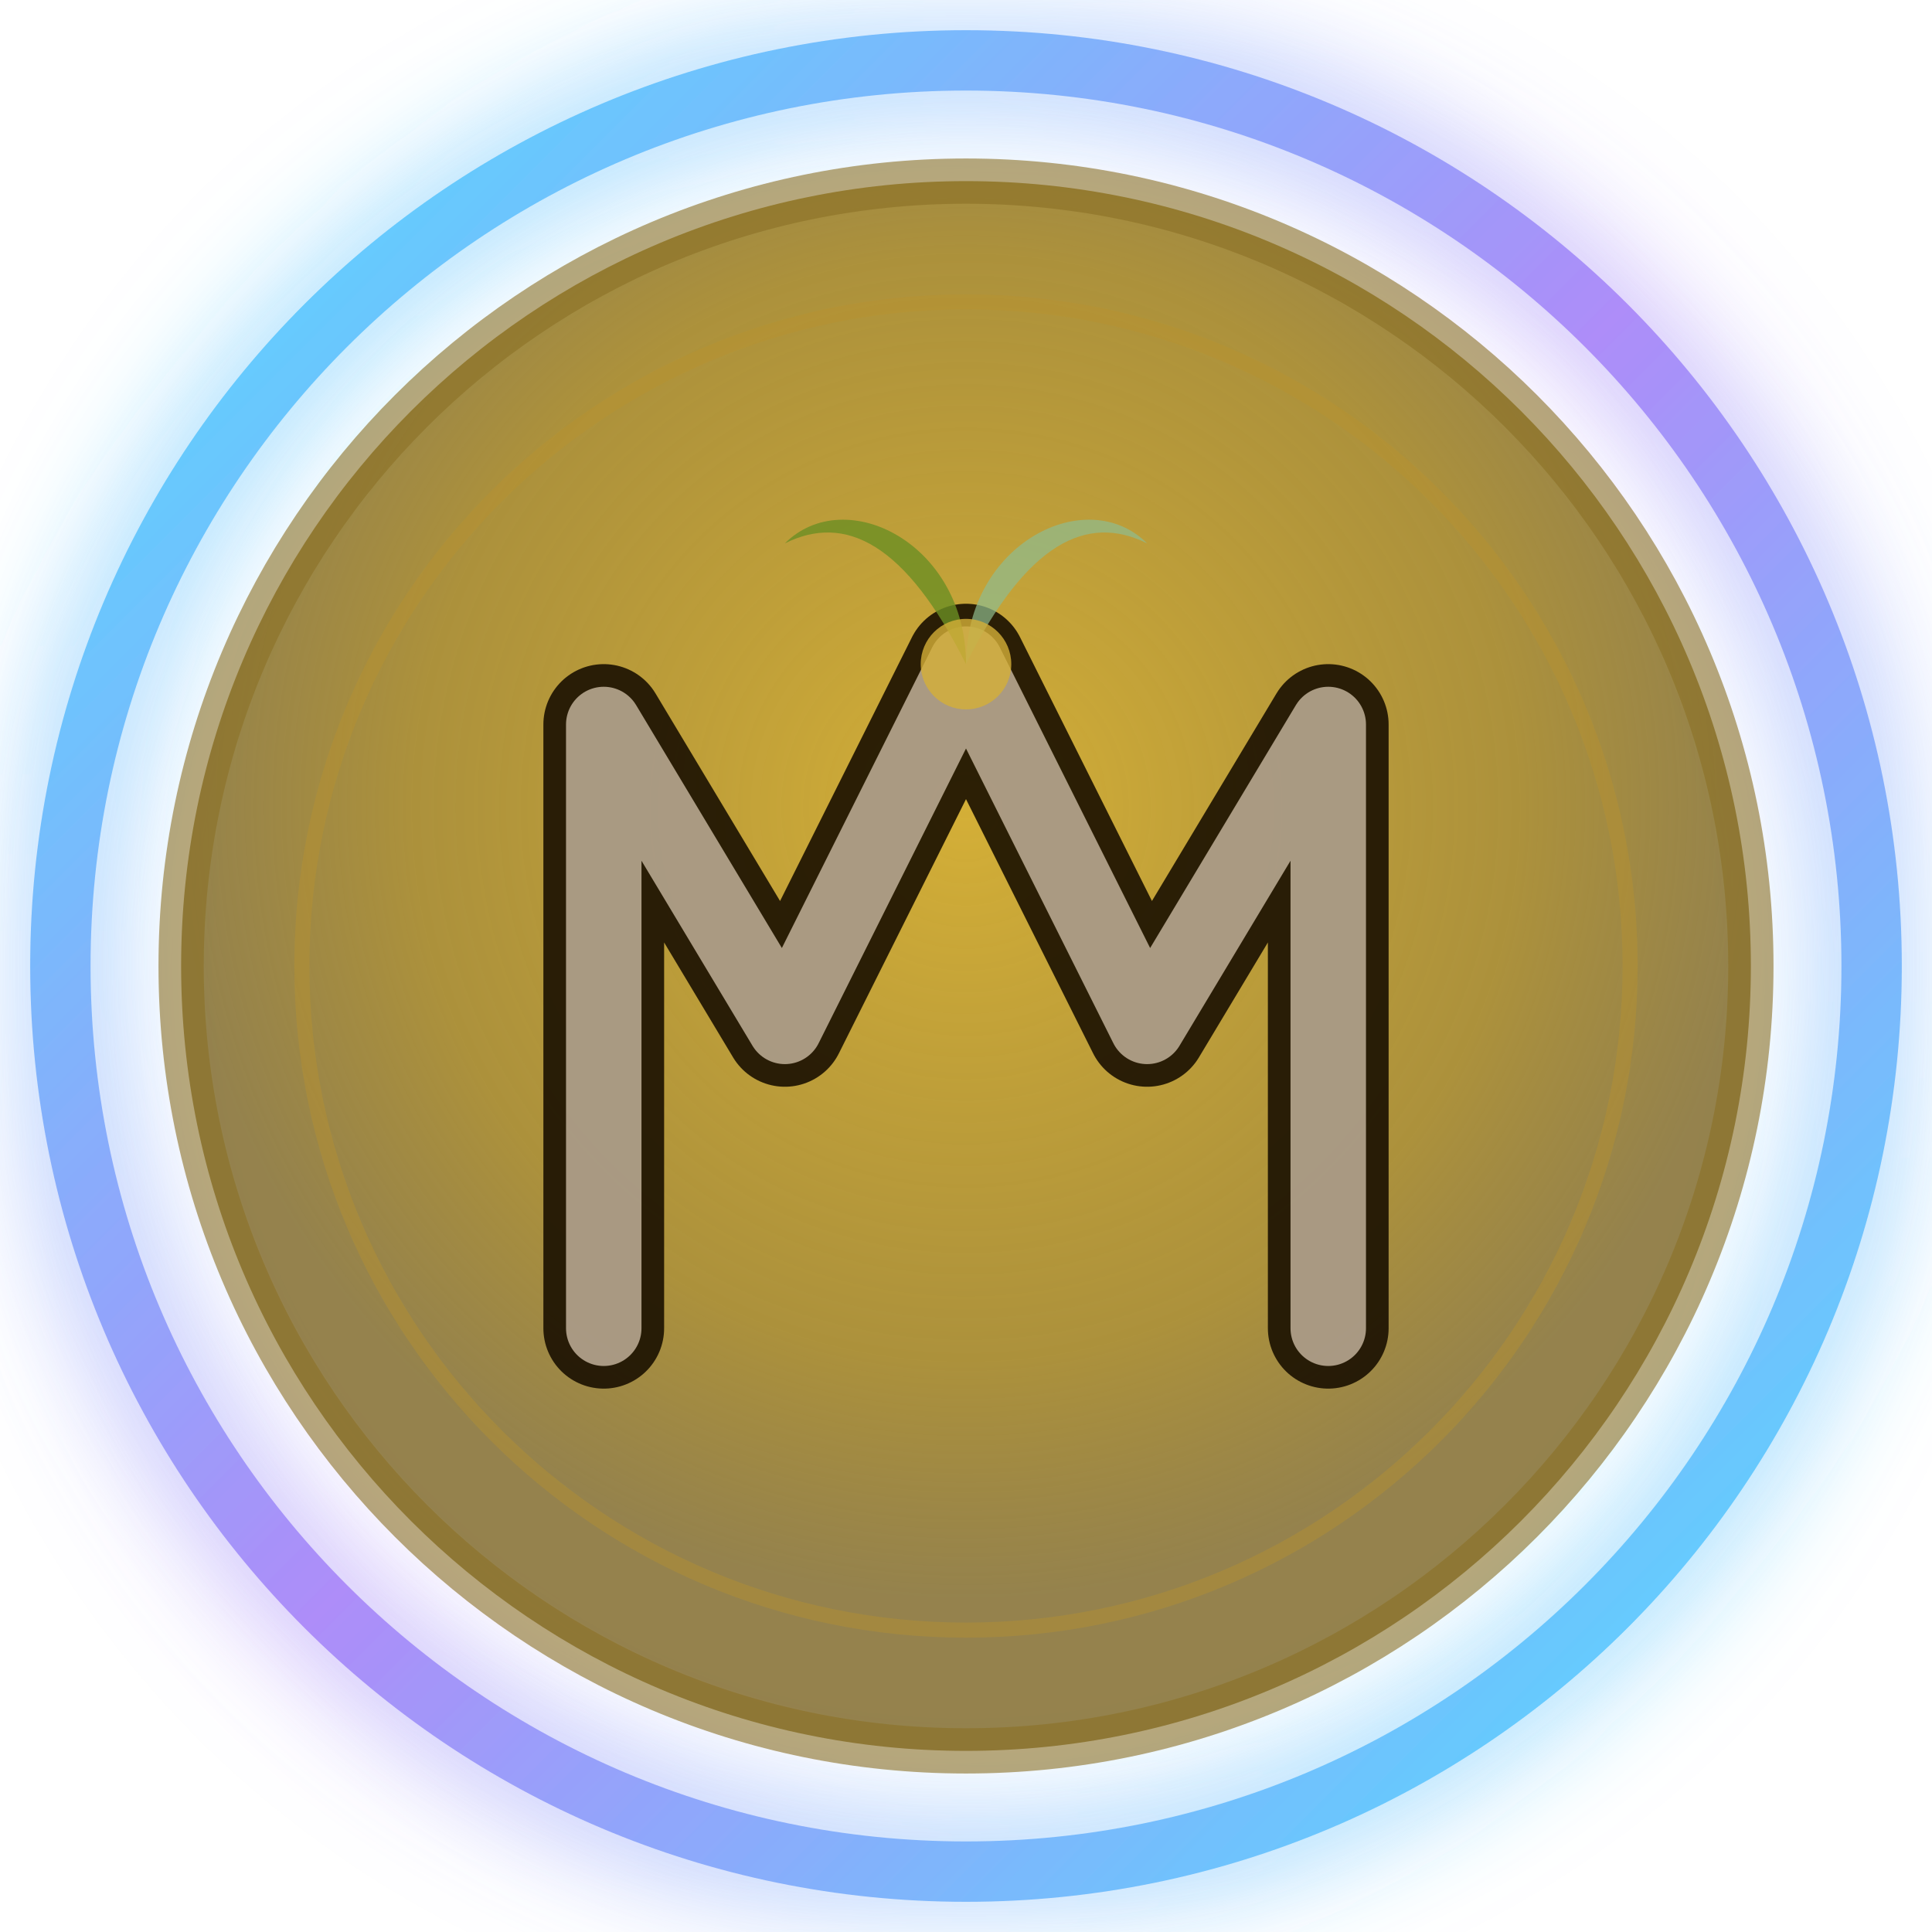
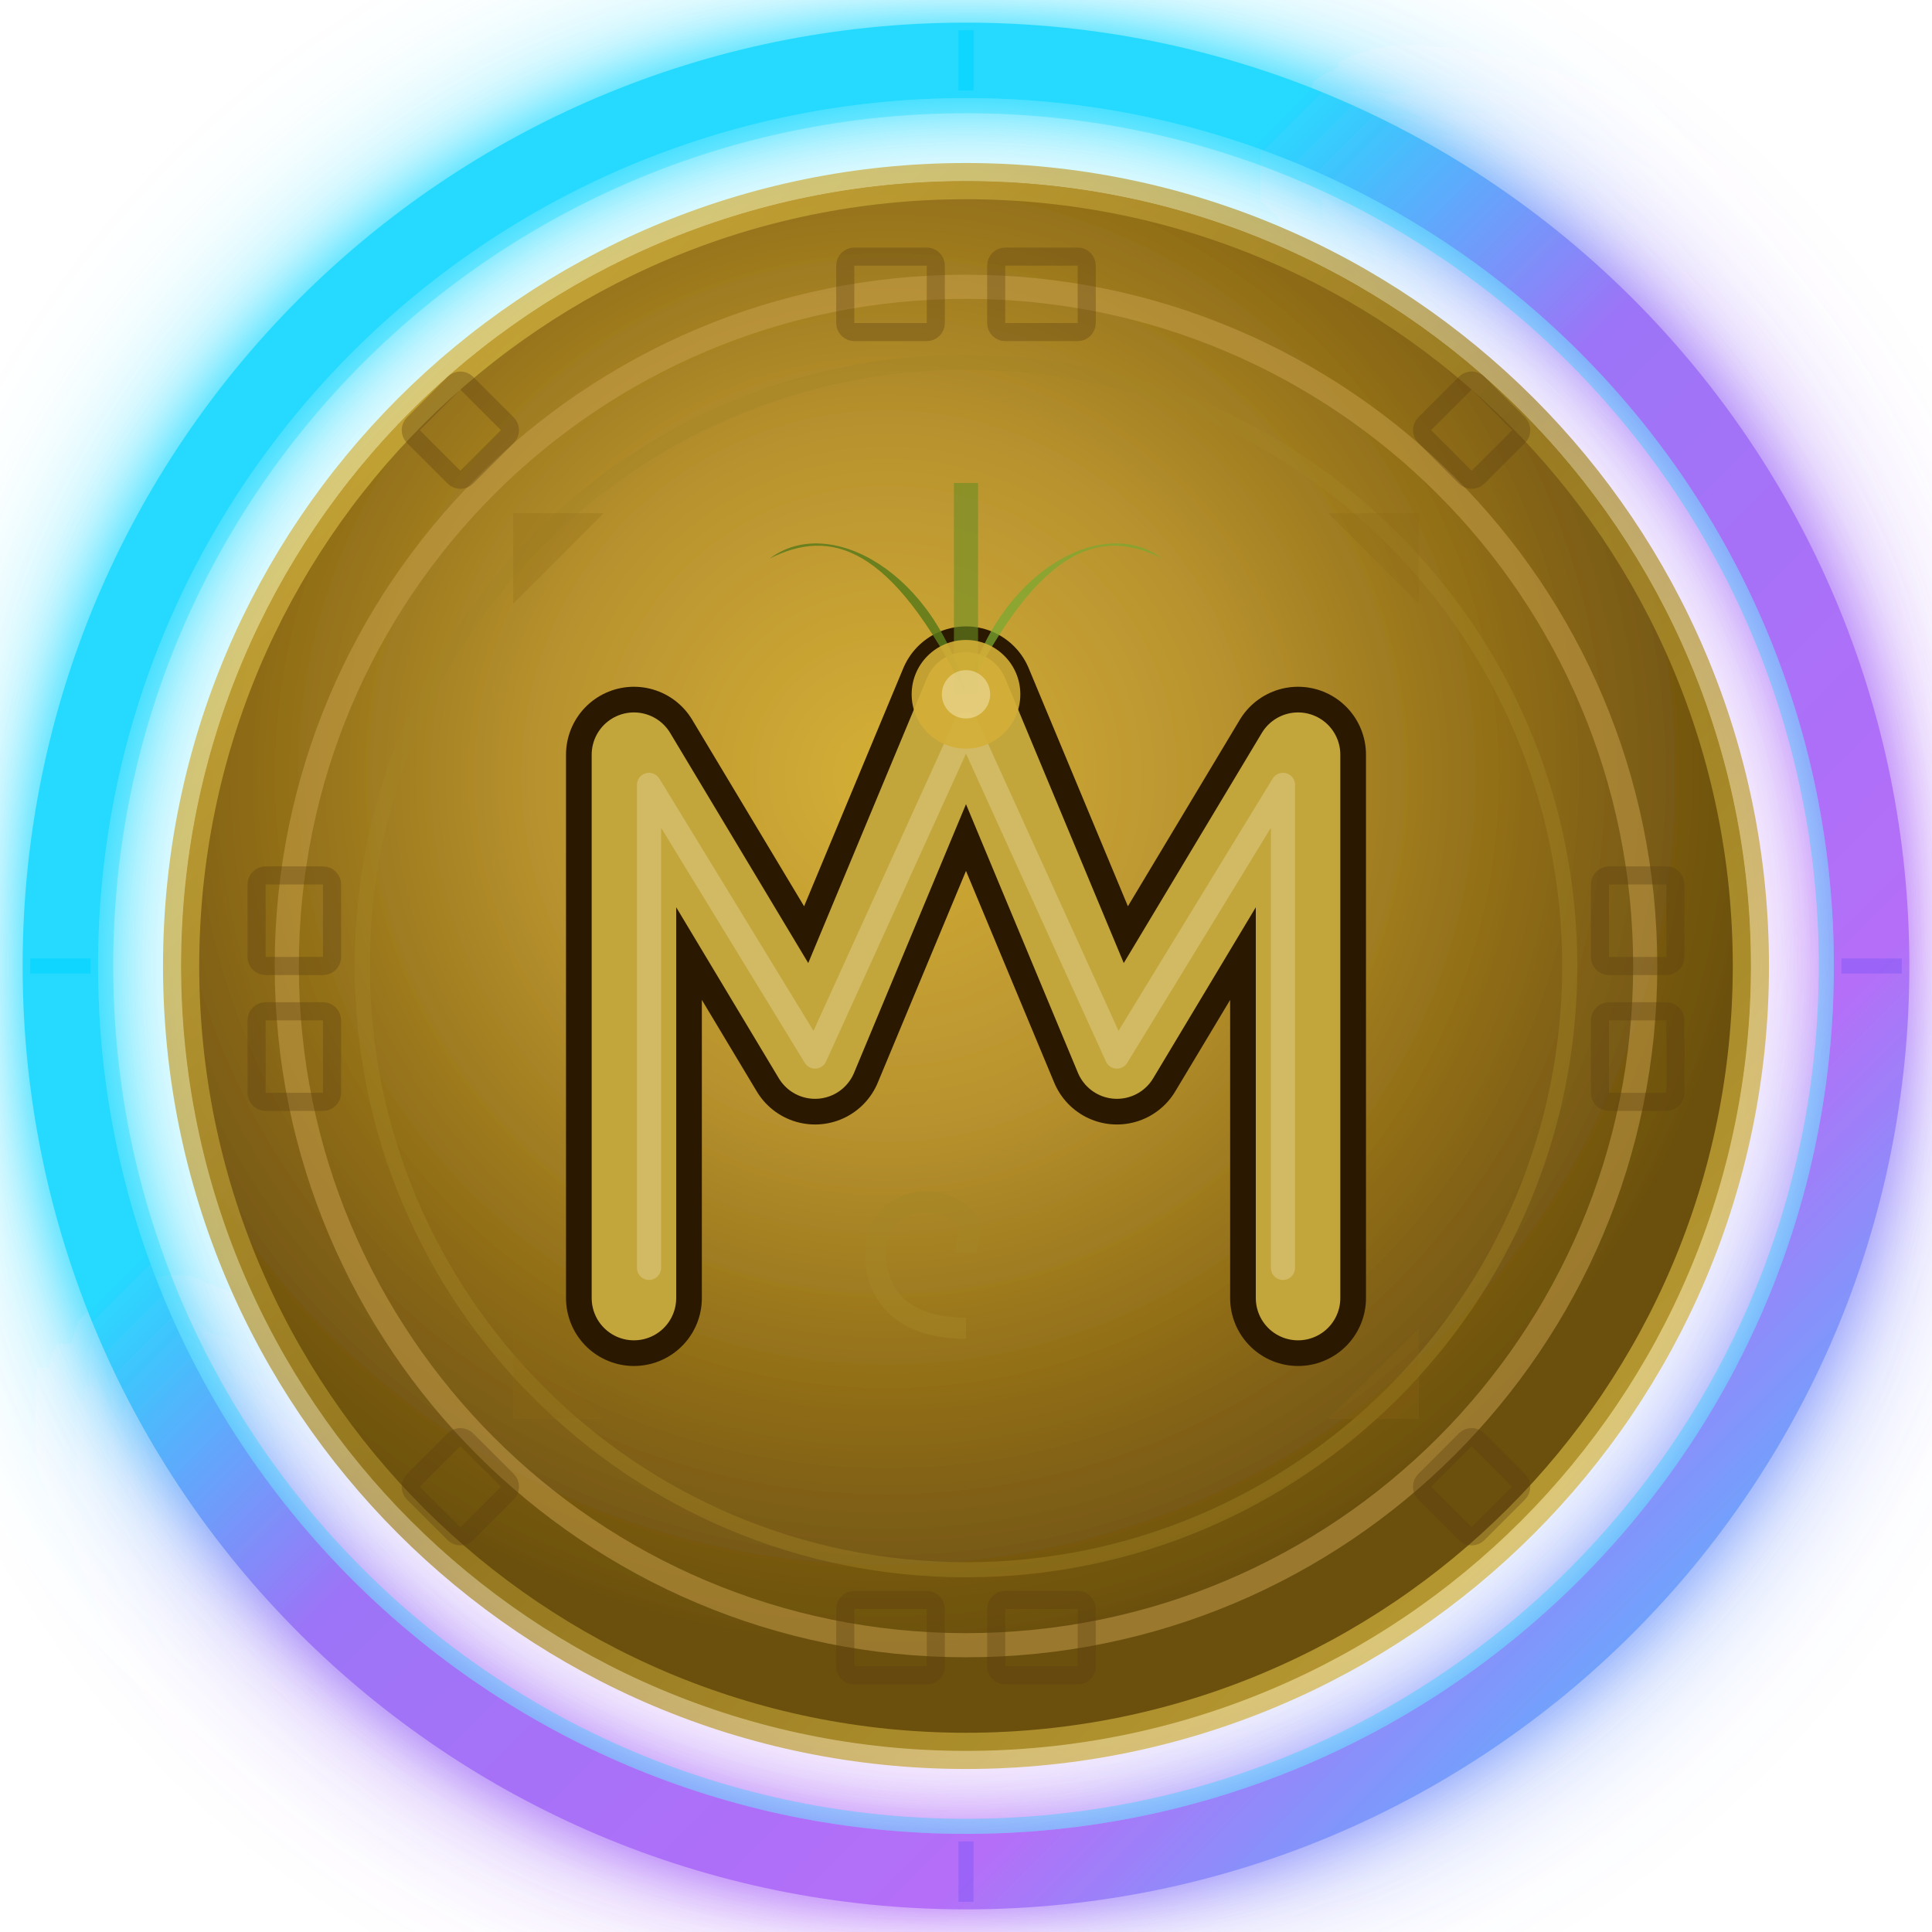
<svg xmlns="http://www.w3.org/2000/svg" viewBox="0 0 64 64">
  <defs>
-     <linearGradient id="coin-grad" x1="0%" y1="0%" x2="100%" y2="100%">
-       <stop offset="0%" style="stop-color:#C9A14E" />
-       <stop offset="40%" style="stop-color:#D4AF37" />
-       <stop offset="70%" style="stop-color:#B8922E" />
-       <stop offset="100%" style="stop-color:#8B7025" />
-     </linearGradient>
-     <linearGradient id="glow-grad" x1="0%" y1="0%" x2="100%" y2="100%">
+     <linearGradient id="neon-ring" x1="0%" y1="0%" x2="100%" y2="100%">
      <stop offset="0%" style="stop-color:#00D4FF" />
+       <stop offset="35%" style="stop-color:#00D4FF" />
      <stop offset="50%" style="stop-color:#8B5CF6" />
+       <stop offset="75%" style="stop-color:#A855F7" />
      <stop offset="100%" style="stop-color:#00D4FF" />
    </linearGradient>
-     <radialGradient id="inner-glow" cx="50%" cy="40%" r="50%">
+     <radialGradient id="coin-body" cx="45%" cy="38%" r="55%">
      <stop offset="0%" style="stop-color:#D4AF37;stop-opacity:1" />
-       <stop offset="70%" style="stop-color:#A38526;stop-opacity:0.9" />
-       <stop offset="100%" style="stop-color:#7A6320;stop-opacity:0.8" />
+       <stop offset="40%" style="stop-color:#B8922E;stop-opacity:1" />
+       <stop offset="75%" style="stop-color:#8B6914;stop-opacity:1" />
+       <stop offset="100%" style="stop-color:#6B5010;stop-opacity:1" />
    </radialGradient>
-     <filter id="neon-glow">
-       <feGaussianBlur in="SourceGraphic" stdDeviation="2" result="blur" />
+     <linearGradient id="rim-highlight" x1="0%" y1="0%" x2="100%" y2="100%">
+       <stop offset="0%" style="stop-color:#E8C84A" />
+       <stop offset="50%" style="stop-color:#A38526" />
+       <stop offset="100%" style="stop-color:#E8C84A" />
+     </linearGradient>
+     <filter id="neon-glow" x="-30%" y="-30%" width="160%" height="160%">
+       <feGaussianBlur in="SourceGraphic" stdDeviation="2.5" result="blur1" />
+       <feGaussianBlur in="SourceGraphic" stdDeviation="1" result="blur2" />
      <feMerge>
-         <feMergeNode in="blur" />
+         <feMergeNode in="blur1" />
+         <feMergeNode in="blur2" />
+         <feMergeNode in="SourceGraphic" />
+       </feMerge>
+     </filter>
+     <filter id="inner-shadow">
+       <feGaussianBlur in="SourceAlpha" stdDeviation="1.5" result="shadow" />
+       <feOffset dx="0" dy="1" />
+       <feComposite in2="SourceAlpha" operator="arithmetic" k2="-1" k3="1" />
+       <feMerge>
+         <feMergeNode />
        <feMergeNode in="SourceGraphic" />
      </feMerge>
    </filter>
  </defs>
-   <circle cx="32" cy="32" r="30" fill="none" stroke="url(#glow-grad)" stroke-width="2" opacity="0.7" filter="url(#neon-glow)" />
-   <circle cx="32" cy="32" r="26" fill="url(#inner-glow)" />
-   <circle cx="32" cy="32" r="26" fill="none" stroke="#8B7025" stroke-width="1.5" opacity="0.6" />
-   <circle cx="32" cy="32" r="22" fill="none" stroke="#B8922E" stroke-width="0.5" opacity="0.4" />
-   <path d="M20 44 L20 24 L26 34 L32 22 L38 34 L44 24 L44 44" fill="none" stroke="#1a1000" stroke-width="4" stroke-linecap="round" stroke-linejoin="round" opacity="0.9" />
-   <path d="M20 44 L20 24 L26 34 L32 22 L38 34 L44 24 L44 44" fill="none" stroke="#FFEDD5" stroke-width="2.5" stroke-linecap="round" stroke-linejoin="round" opacity="0.6" />
-   <path d="M32 22 C32 18 28 16 26 18 C28 17 30 18 32 22 Z" fill="#6B8E23" opacity="0.8" />
-   <path d="M32 22 C32 18 36 16 38 18 C36 17 34 18 32 22 Z" fill="#8FBC8F" opacity="0.7" />
-   <circle cx="32" cy="22" r="1.5" fill="#D4AF37" opacity="0.8" />
+   <circle cx="32" cy="32" r="30" fill="none" stroke="url(#neon-ring)" stroke-width="2.5" opacity="0.85" filter="url(#neon-glow)" />
+   <circle cx="32" cy="32" r="28.5" fill="none" stroke="#00D4FF" stroke-width="0.5" opacity="0.3" />
+   <circle cx="32" cy="32" r="26" fill="url(#coin-body)" filter="url(#inner-shadow)" />
+   <circle cx="32" cy="32" r="26" fill="none" stroke="url(#rim-highlight)" stroke-width="1.2" opacity="0.7" />
+   <circle cx="32" cy="32" r="22.5" fill="none" stroke="#C9A14E" stroke-width="0.8" opacity="0.5" />
+   <circle cx="32" cy="32" r="20" fill="none" stroke="#A38526" stroke-width="0.5" opacity="0.4" />
+   <g opacity="0.35" fill="none" stroke="#5C4010" stroke-width="0.6">
+     <rect x="28" y="8.5" width="3" height="2.5" rx="0.3" />
+     <rect x="33" y="8.5" width="3" height="2.5" rx="0.3" />
+     <rect x="53" y="29" width="2.5" height="3" rx="0.3" />
+     <rect x="53" y="33.5" width="2.5" height="3" rx="0.3" />
+     <rect x="28" y="53" width="3" height="2.5" rx="0.3" />
+     <rect x="33" y="53" width="3" height="2.5" rx="0.3" />
+     <rect x="8.5" y="29" width="2.5" height="3" rx="0.3" />
+     <rect x="8.5" y="33.5" width="2.5" height="3" rx="0.3" />
+     <rect x="14" y="13" width="2.5" height="2.5" rx="0.3" transform="rotate(45 15.25 14.25)" />
+     <rect x="47.5" y="13" width="2.5" height="2.5" rx="0.3" transform="rotate(45 48.75 14.25)" />
+     <rect x="14" y="48" width="2.5" height="2.5" rx="0.3" transform="rotate(45 15.25 49.25)" />
+     <rect x="47.5" y="48" width="2.5" height="2.5" rx="0.3" transform="rotate(45 48.75 49.25)" />
+   </g>
+   <path d="M21 43 L21 25 L27 35 L32 23 L37 35 L43 25 L43 43" fill="none" stroke="#2a1800" stroke-width="4.5" stroke-linecap="round" stroke-linejoin="round" />
+   <path d="M21 43 L21 25 L27 35 L32 23 L37 35 L43 25 L43 43" fill="none" stroke="#E8C84A" stroke-width="2.8" stroke-linecap="round" stroke-linejoin="round" opacity="0.8" />
+   <path d="M21.5 42 L21.5 26 L27 35 L32 24 L37 35 L42.5 26 L42.5 42" fill="none" stroke="#FFF8DC" stroke-width="0.8" stroke-linecap="round" stroke-linejoin="round" opacity="0.25" />
+   <path d="M32 23 C31 19 27.5 17 25.5 18.5 C27.5 17.5 29.5 18 32 23 Z" fill="#5B7A1A" opacity="0.85" />
+   <path d="M32 23 C33 19 36.5 17 38.5 18.5 C36.5 17.5 34.5 18 32 23 Z" fill="#7BA830" opacity="0.75" />
+   <path d="M32 23 C32 20 32 18 32 16" fill="none" stroke="#6B8E23" stroke-width="0.8" opacity="0.6" />
+   <circle cx="32" cy="23" r="1.8" fill="#D4AF37" opacity="0.9" />
+   <circle cx="32" cy="23" r="0.8" fill="#FFF8DC" opacity="0.4" />
+   <path d="M32 44 C30 44 29 43 29 41.5 C29 40 30.5 39.5 31.5 40 C32.5 40.5 32 41 32 41.5" fill="none" stroke="#A38526" stroke-width="0.7" opacity="0.5" />
+   <polygon points="17,17 20,17 17,20" fill="#8B6914" opacity="0.25" />
+   <polygon points="47,17 44,17 47,20" fill="#8B6914" opacity="0.25" />
+   <polygon points="17,47 20,47 17,44" fill="#8B6914" opacity="0.25" />
+   <polygon points="47,47 44,47 47,44" fill="#8B6914" opacity="0.25" />
+   <line x1="32" y1="1" x2="32" y2="3" stroke="#00D4FF" stroke-width="0.5" opacity="0.6" />
+   <line x1="32" y1="61" x2="32" y2="63" stroke="#8B5CF6" stroke-width="0.5" opacity="0.6" />
+   <line x1="1" y1="32" x2="3" y2="32" stroke="#00D4FF" stroke-width="0.5" opacity="0.6" />
+   <line x1="61" y1="32" x2="63" y2="32" stroke="#8B5CF6" stroke-width="0.5" opacity="0.6" />
</svg>
